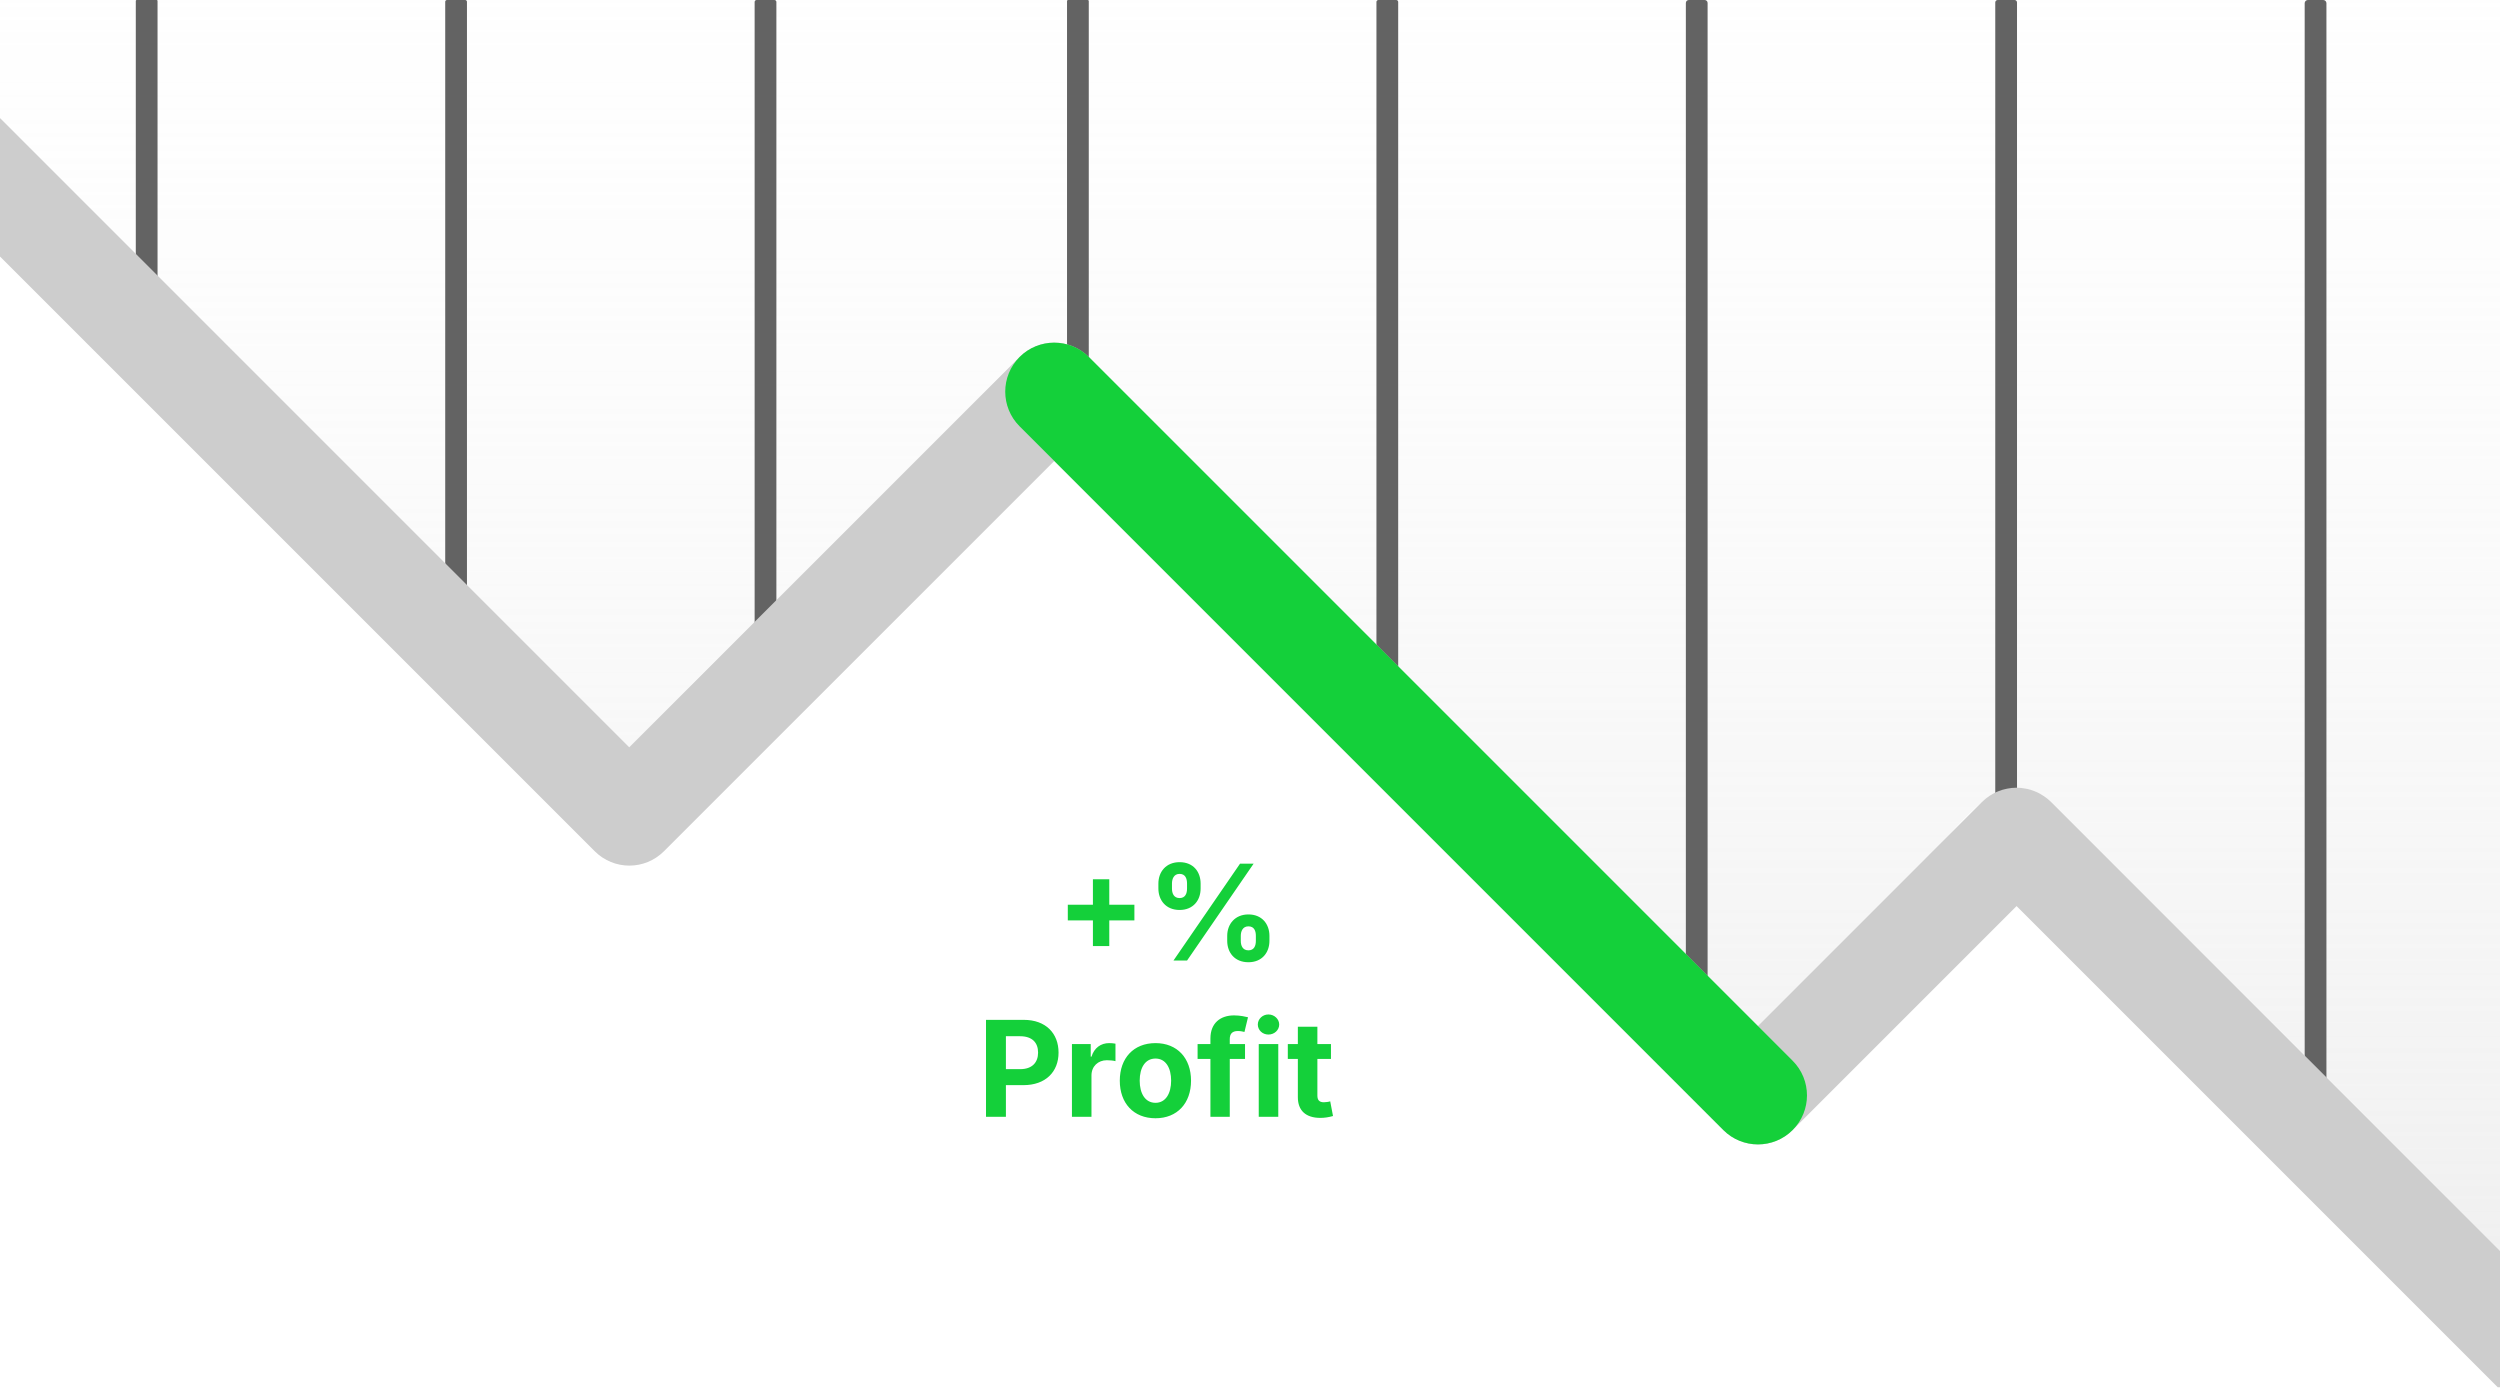
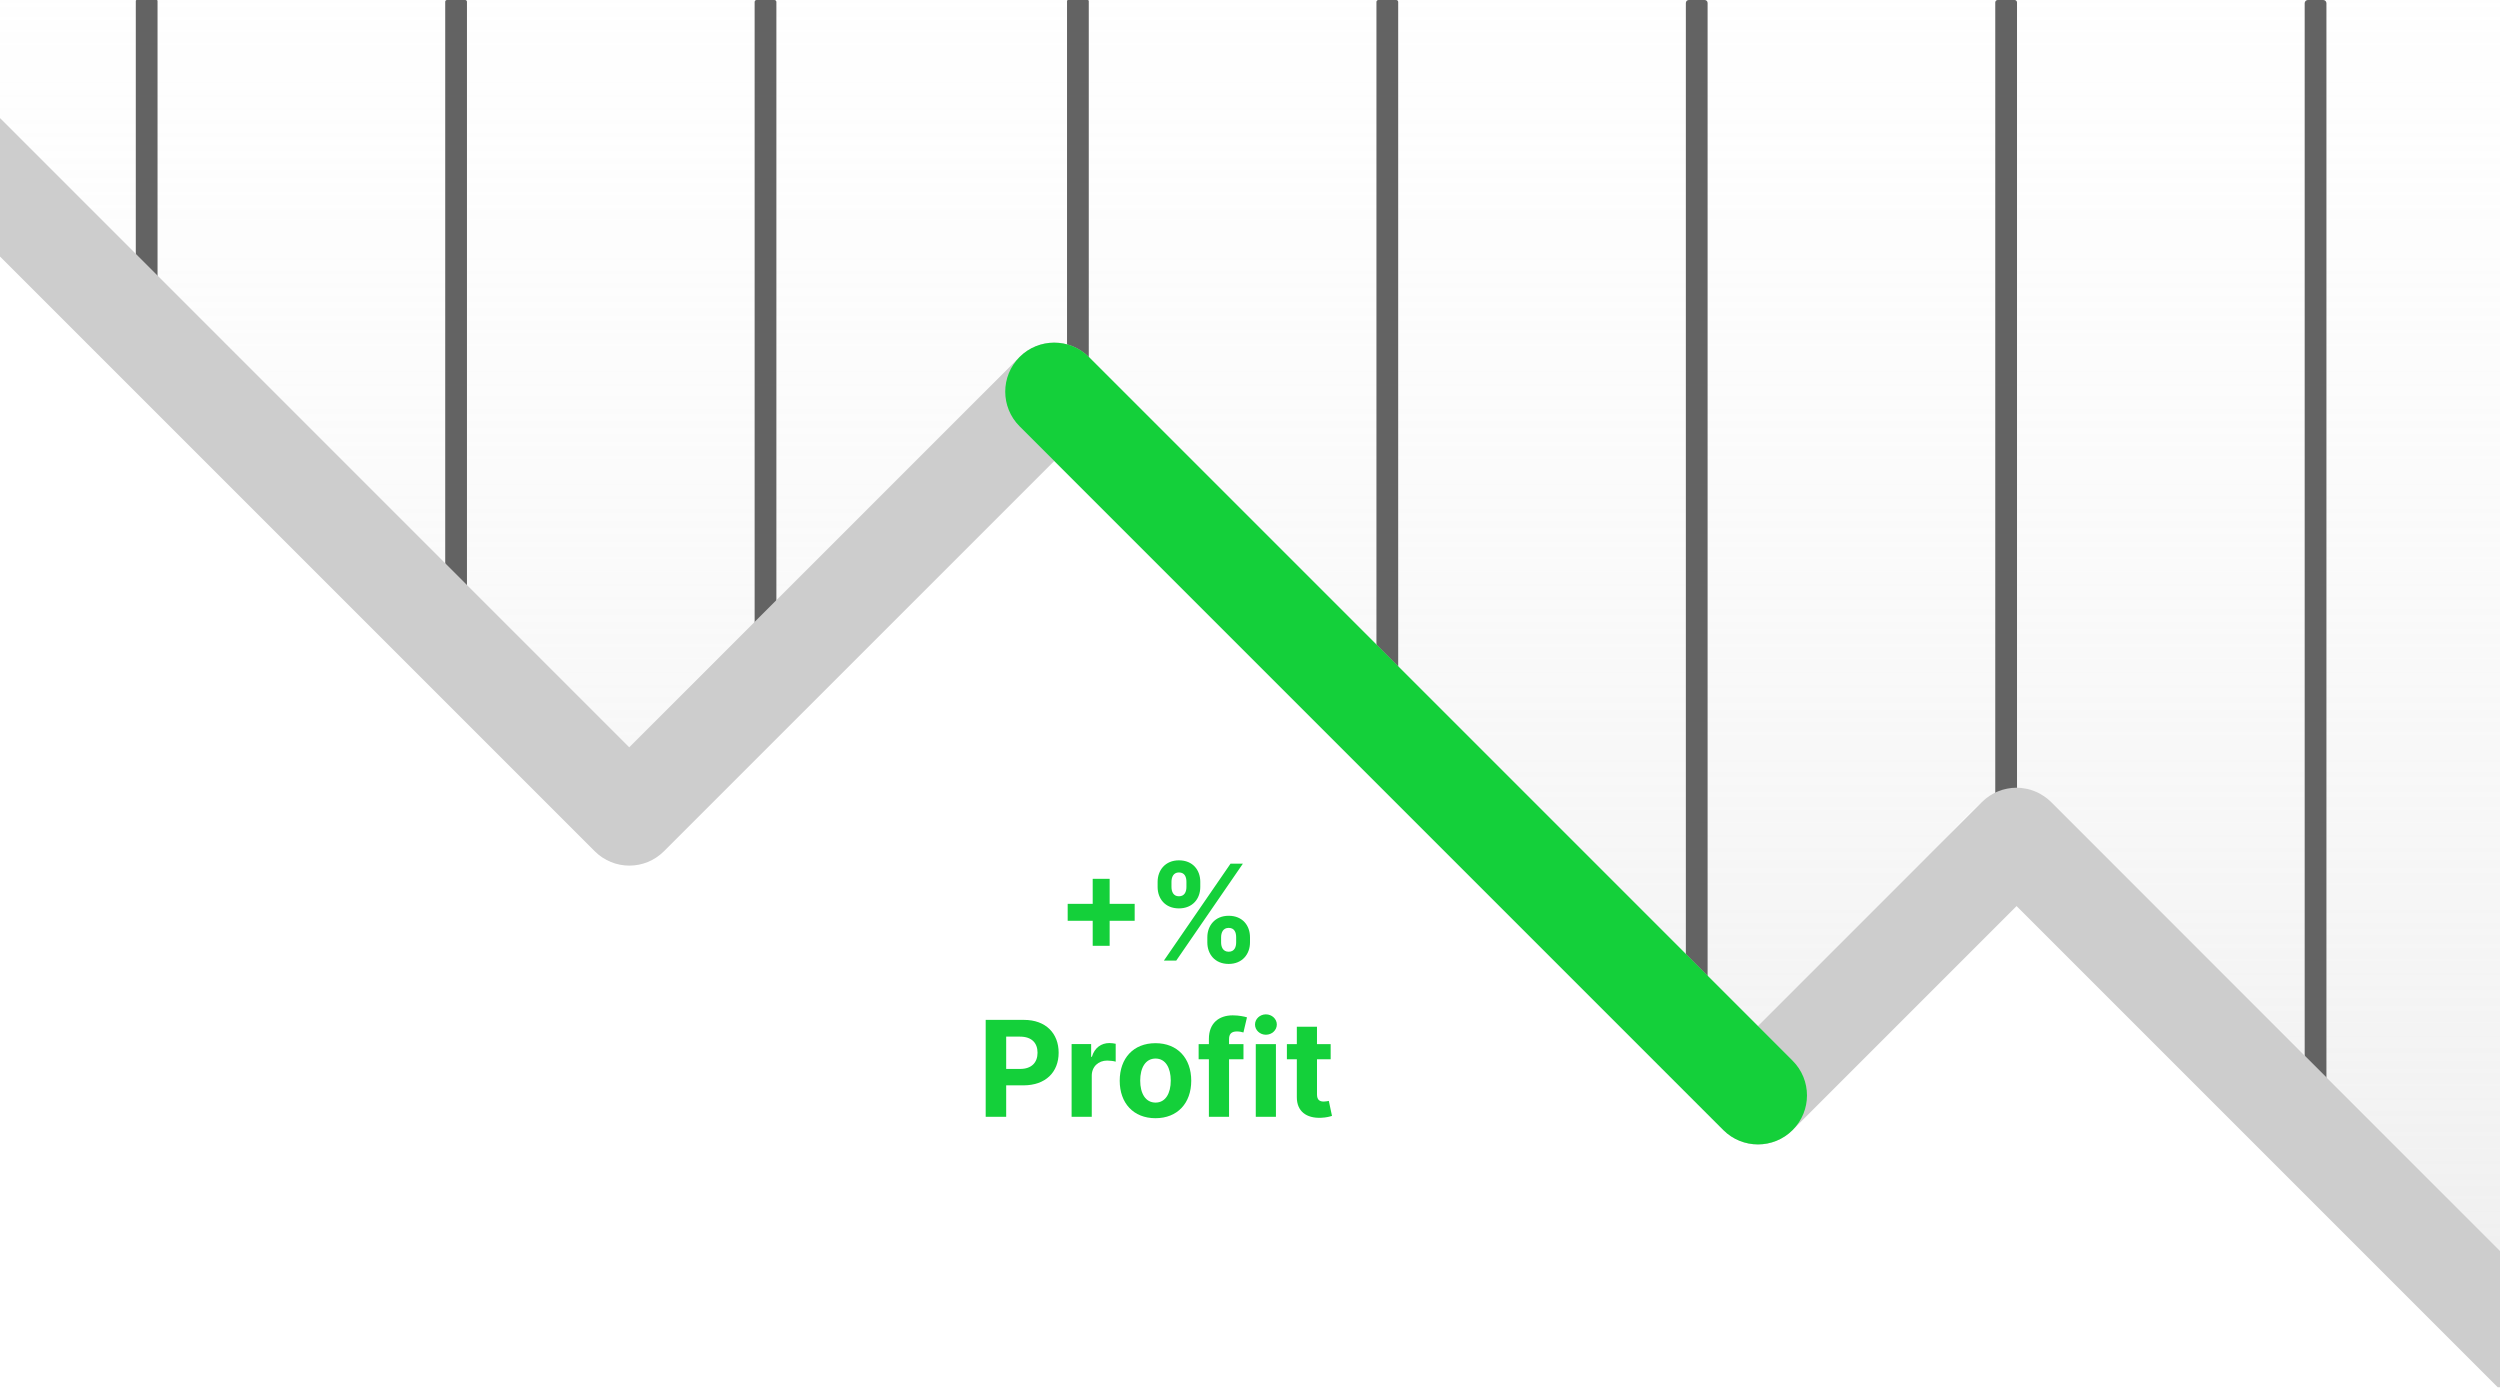
<svg xmlns="http://www.w3.org/2000/svg" xmlns:xlink="http://www.w3.org/1999/xlink" width="210mm" height="116.53mm" viewBox="0 0 210 116.53" version="1.1" id="svg919">
  <defs id="defs916">
    <linearGradient xlink:href="#linearGradient8511" id="linearGradient8513" x1="30" y1="49.993" x2="30" y2="-2.764" gradientUnits="userSpaceOnUse" gradientTransform="matrix(4.511105,0,0,4.511105,-30.33329,-5.272906)" />
    <linearGradient id="linearGradient8511">
      <stop style="stop-color:#cdcdcd;stop-opacity:1;" offset="0" id="stop8507" />
      <stop style="stop-color:#ffffff;stop-opacity:0.114;" offset="1" id="stop8509" />
    </linearGradient>
    <clipPath clipPathUnits="userSpaceOnUse" id="clipPath7524-3">
      <rect style="fill:#cdcdcd;fill-opacity:0.271;stroke:#565d54;stroke-width:0;stroke-miterlimit:0;stroke-dasharray:none;stroke-opacity:0.242" id="rect7526-7" width="46.552" height="26.89" x="6.724" y="1.169" ry="0" transform="rotate(-45)" />
    </clipPath>
  </defs>
  <g id="layer1">
    <path id="path8502" style="display:inline;fill:url(#linearGradient8513);fill-opacity:1;stroke:#565d54;stroke-width:0;stroke-miterlimit:0;stroke-dasharray:none;stroke-opacity:0.242" d="M 4.4286029e-6,2.1623389e-4 V 9.908 L 52.862,62.769 80.5,35.133 c 0.195,-0.161 0.391,-0.336 0.587,-0.522 0.196,-0.186 0.394,-0.383 0.592,-0.587 0.397,-0.409 0.797,-0.849 1.205,-1.291 0.408,-0.443 0.821,-0.888 1.245,-1.312 0.212,-0.212 0.427,-0.42 0.643,-0.618 0.217,-0.198 0.435,-0.387 0.657,-0.564 0.222,-0.177 0.448,-0.342 0.676,-0.492 0.228,-0.149 0.46,-0.283 0.695,-0.399 0.235,-0.115 0.474,-0.214 0.716,-0.289 0.242,-0.075 0.489,-0.126 0.739,-0.154 0.125,-0.013 0.251,-0.023 0.378,-0.023 0.127,-9.03e-4 0.253,0.004 0.382,0.018 0.129,0.013 0.26,0.032 0.392,0.06 0.131,0.027 0.263,0.062 0.397,0.105 0.134,0.045 0.27,0.095 0.406,0.154 0.136,0.059 0.272,0.126 0.41,0.203 0.138,0.076 0.279,0.162 0.42,0.256 0.141,0.094 0.283,0.197 0.427,0.31 L 147.668,86.19 161.681,72.178 c 0.178,-0.143 0.356,-0.3 0.534,-0.466 0.178,-0.166 0.357,-0.343 0.536,-0.527 0.358,-0.367 0.716,-0.765 1.082,-1.168 0.365,-0.403 0.735,-0.813 1.114,-1.208 0.189,-0.197 0.382,-0.389 0.576,-0.576 0.194,-0.187 0.39,-0.368 0.59,-0.539 0.2,-0.171 0.403,-0.332 0.608,-0.48 0.206,-0.149 0.414,-0.286 0.627,-0.408 0.213,-0.121 0.43,-0.228 0.65,-0.317 0.221,-0.089 0.445,-0.16 0.674,-0.21 0.229,-0.05 0.463,-0.078 0.702,-0.084 0.238,-0.005 0.481,0.009 0.73,0.054 0.124,0.022 0.249,0.049 0.375,0.084 0.127,0.036 0.255,0.079 0.385,0.128 0.129,0.049 0.262,0.106 0.394,0.17 0.132,0.064 0.266,0.135 0.401,0.214 4.694,4.624 9.371,9.266 14.041,13.917 4.67,4.652 9.332,9.313 13.989,13.978 3.438,3.443 6.874,6.888 10.311,10.332 V -6.8776611e-4 Z" />
-     <text xml:space="preserve" style="font-style:normal;font-weight:normal;font-size:11.19px;line-height:1.25;font-family:sans-serif;fill:#14d03a;fill-opacity:1;stroke:none;stroke-width:0.265" x="82.091" y="93.809" id="text238-2-3-6">
-       <tspan style="font-style:normal;font-variant:normal;font-weight:bold;font-stretch:normal;font-family:Inter;-inkscape-font-specification:'Inter Bold';fill:#14d03a;fill-opacity:1;stroke-width:0.265" x="82.091" y="93.809" id="tspan708-9-1-9">Profit</tspan>
-     </text>
-     <text xml:space="preserve" style="font-style:normal;font-weight:normal;font-size:11.19px;line-height:1.25;font-family:sans-serif;fill:#14d03a;fill-opacity:1;stroke:none;stroke-width:0.265" x="88.695" y="80.688" id="text238-2-7-7-2">
-       <tspan style="font-style:normal;font-variant:normal;font-weight:bold;font-stretch:normal;font-family:Inter;-inkscape-font-specification:'Inter Bold';fill:#14d03a;fill-opacity:1;stroke-width:0.265" x="88.695" y="80.688" id="tspan708-9-4-6-9">+%</tspan>
-     </text>
+     <g aria-label="Profit" id="text238-2-3-6" style="font-size:11.19px;line-height:1.25;fill:#14d03a;stroke-width:0.265">
+       <path d="m 82.798,93.809 h 1.721 v -2.639 h 1.446 c 1.872,0 2.961,-1.117 2.961,-2.742 0,-1.617 -1.069,-2.758 -2.917,-2.758 h -3.211 z m 1.721,-4.018 v -2.714 h 1.16 c 0.993,0 1.474,0.54 1.474,1.351 0,0.807 -0.481,1.363 -1.466,1.363 z" style="font-weight:bold;font-family:Inter;-inkscape-font-specification:'Inter Bold'" id="path1212" />
+       <path d="m 90.015,93.809 h 1.693 v -3.453 c 0,-0.751 0.548,-1.268 1.295,-1.268 0.234,0 0.556,0.04 0.715,0.091 v -1.502 c -0.151,-0.036 -0.362,-0.06 -0.532,-0.06 -0.683,0 -1.244,0.397 -1.466,1.152 h -0.064 v -1.065 h -1.641 z" style="font-weight:bold;font-family:Inter;-inkscape-font-specification:'Inter Bold'" id="path1214" />
+       <path d="m 97.06,93.929 c 1.852,0 3.004,-1.268 3.004,-3.147 0,-1.892 -1.152,-3.155 -3.004,-3.155 -1.852,0 -3.004,1.264 -3.004,3.155 0,1.88 1.152,3.147 3.004,3.147 z m 0.008,-1.311 c -0.854,0 -1.291,-0.783 -1.291,-1.848 0,-1.065 0.437,-1.852 1.291,-1.852 0.838,0 1.276,0.787 1.276,1.852 0,1.065 -0.437,1.848 -1.276,1.848 z" style="font-weight:bold;font-family:Inter;-inkscape-font-specification:'Inter Bold'" id="path1216" />
+       <path d="m 104.452,87.706 h -1.212 v -0.409 c 0,-0.413 0.167,-0.656 0.664,-0.656 0.203,0 0.409,0.044 0.544,0.087 l 0.298,-1.272 c -0.211,-0.064 -0.676,-0.167 -1.196,-0.167 -1.148,0 -2.003,0.648 -2.003,1.975 v 0.441 h -0.862 v 1.272 h 0.862 v 4.832 h 1.693 v -4.832 h 1.212 z" style="font-weight:bold;font-family:Inter;-inkscape-font-specification:'Inter Bold'" id="path1218" />
+       <path d="m 105.485,93.809 h 1.693 v -6.104 h -1.693 z m 0.85,-6.891 c 0.505,0 0.918,-0.385 0.918,-0.858 0,-0.469 -0.413,-0.854 -0.918,-0.854 -0.501,0 -0.914,0.385 -0.914,0.854 0,0.473 0.413,0.858 0.914,0.858 z" style="font-weight:bold;font-family:Inter;-inkscape-font-specification:'Inter Bold'" id="path1220" />
+       <path d="m 111.775,87.706 h -1.148 v -1.462 h -1.693 v 1.462 h -0.835 v 1.272 h 0.835 v 3.179 c -0.008,1.196 0.807,1.788 2.035,1.737 0.437,-0.016 0.747,-0.103 0.918,-0.159 l -0.266,-1.26 c -0.083,0.016 -0.262,0.056 -0.421,0.056 -0.338,0 -0.572,-0.127 -0.572,-0.596 v -2.957 h 1.148 z" style="font-weight:bold;font-family:Inter;-inkscape-font-specification:'Inter Bold'" id="path1222" />
+     </g>
+     <g aria-label="+%" id="text238-2-7-7-2" style="font-size:11.19px;line-height:1.25;fill:#14d03a;stroke-width:0.265">
+       <path d="m 91.787,79.448 h 1.423 v -2.102 h 2.102 v -1.423 h -2.102 v -2.102 h -1.423 v 2.102 h -2.102 v 1.423 h 2.102 z" style="font-weight:bold;font-family:Inter;-inkscape-font-specification:'Inter Bold'" id="path1225" />
+       <path d="m 101.416,79.162 c 0,0.978 0.628,1.808 1.792,1.808 1.152,0 1.792,-0.831 1.792,-1.808 v -0.429 c 0,-0.986 -0.624,-1.808 -1.792,-1.808 -1.148,0 -1.792,0.831 -1.792,1.808 z m -4.176,-4.657 c 0,0.978 0.628,1.8 1.788,1.8 1.156,0 1.796,-0.815 1.796,-1.8 v -0.429 c 0,-0.986 -0.624,-1.808 -1.796,-1.808 -1.137,0 -1.788,0.823 -1.788,1.808 z m 0.529,6.183 h 1.037 l 5.595,-8.138 h -1.037 z m 4.804,-1.955 c 0,-0.389 0.159,-0.791 0.636,-0.791 0.501,0 0.628,0.401 0.628,0.791 v 0.429 c 0,0.389 -0.143,0.783 -0.628,0.783 -0.485,0 -0.636,-0.405 -0.636,-0.783 z m -4.169,-4.657 c 0,-0.378 0.151,-0.791 0.624,-0.791 0.501,0 0.632,0.401 0.632,0.791 v 0.429 c 0,0.389 -0.147,0.783 -0.632,0.783 -0.469,0 -0.624,-0.393 -0.624,-0.783 z" style="font-weight:bold;font-family:Inter;-inkscape-font-specification:'Inter Bold'" id="path1227" />
+     </g>
    <rect style="fill:#636363;fill-opacity:1;stroke:#565d54;stroke-width:0;stroke-miterlimit:0;stroke-dasharray:none;stroke-opacity:0.242" id="rect18804-4" width="1.827" height="93.928" x="193.593" y="5e-07" ry="0.268" />
    <rect style="fill:#636363;fill-opacity:1;stroke:#565d54;stroke-width:0;stroke-miterlimit:0;stroke-dasharray:none;stroke-opacity:0.242" id="rect18804-6-8" width="1.827" height="70.982" x="167.602" y="3.1017578e-05" ry="0.202" />
    <rect style="fill:#636363;fill-opacity:1;stroke:#565d54;stroke-width:0;stroke-miterlimit:0;stroke-dasharray:none;stroke-opacity:0.242" id="rect18804-6-9-01" width="1.827" height="86.601" x="141.612" y="3.1017578e-05" ry="0.247" />
    <rect style="fill:#636363;fill-opacity:1;stroke:#565d54;stroke-width:0;stroke-miterlimit:0;stroke-dasharray:none;stroke-opacity:0.242" id="rect18804-6-4-0" width="1.827" height="57.558" x="115.621" y="3.1017578e-05" ry="0.164" />
    <rect style="fill:#636363;fill-opacity:1;stroke:#565d54;stroke-width:0;stroke-miterlimit:0;stroke-dasharray:none;stroke-opacity:0.242" id="rect18804-6-9-2-8" width="1.827" height="33.037" x="89.63" y="3.1017578e-05" ry="0.094" />
    <rect style="fill:#636363;fill-opacity:1;stroke:#565d54;stroke-width:0;stroke-miterlimit:0;stroke-dasharray:none;stroke-opacity:0.242" id="rect18804-6-5-1" width="1.827" height="57.558" x="63.389" y="5e-07" ry="0.164" />
    <rect style="fill:#636363;fill-opacity:1;stroke:#565d54;stroke-width:0;stroke-miterlimit:0;stroke-dasharray:none;stroke-opacity:0.242" id="rect18804-6-9-0-9" width="1.827" height="52.536" x="37.398" y="3.1017578e-05" ry="0.15" />
    <rect style="fill:#636363;fill-opacity:1;stroke:#565d54;stroke-width:0;stroke-miterlimit:0;stroke-dasharray:none;stroke-opacity:0.242" id="rect18804-6-4-7-4" width="1.827" height="24.149" x="11.407" y="3.1017578e-05" ry="0.069" />
    <path id="rect5722-06-9" clip-path="url(#clipPath7524-3)" style="fill:#cdcdcd;fill-opacity:1;stroke:#95a4a5;stroke-width:0;stroke-miterlimit:0;stroke-dasharray:none;stroke-opacity:1" d="m 6.19,-1.36 c -0.165,0.165 -0.267,0.393 -0.267,0.645 0,0.506 0.407,0.913 0.913,0.913 l 18.532,-3.654e-4 c 0.506,0 0.912,-0.407 0.912,-0.912 l 3.65e-4,-10.277 h 17.619 c 0.506,0 0.912,-0.407 0.912,-0.912 v -5.898 h 17.619 c 0.506,0 0.913,-0.407 0.913,-0.913 0,-0.506 -0.407,-0.912 -0.912,-0.912 h -18.532 c -0.032,0 -0.063,0.002 -0.094,0.005 -0.031,0.003 -0.061,0.008 -0.091,0.014 -0.03,0.006 -0.059,0.013 -0.087,0.022 -0.029,0.009 -0.057,0.019 -0.084,0.031 -0.027,0.012 -0.054,0.024 -0.08,0.038 -0.026,0.014 -0.051,0.029 -0.075,0.046 -0.024,0.016 -0.048,0.034 -0.071,0.052 -0.023,0.019 -0.044,0.038 -0.065,0.059 -0.021,0.021 -0.04,0.042 -0.059,0.065 -0.019,0.023 -0.036,0.046 -0.052,0.071 -0.016,0.024 -0.032,0.049 -0.046,0.075 -0.014,0.026 -0.027,0.053 -0.038,0.08 -0.012,0.027 -0.022,0.055 -0.031,0.084 -0.009,0.029 -0.016,0.058 -0.022,0.087 -0.006,0.03 -0.011,0.06 -0.014,0.091 -0.003,0.031 -0.005,0.062 -0.005,0.094 v 5.898 h -17.619 c -0.506,0 -0.912,0.407 -0.912,0.912 l -3.66e-4,10.277 H 6.835 c -0.253,0 -0.481,0.102 -0.646,0.267 z" transform="matrix(3.189833,3.189833,-3.189833,3.189833,-30.333,-10.04718)" />
    <rect style="fill:#14d03a;fill-opacity:1;stroke:#565d54;stroke-width:0;stroke-miterlimit:0;stroke-dasharray:none;stroke-opacity:0.242" id="rect8517-9" width="91.832" height="8.233" x="81.766" y="-43.472" ry="4.116" transform="rotate(45)" />
  </g>
</svg>
